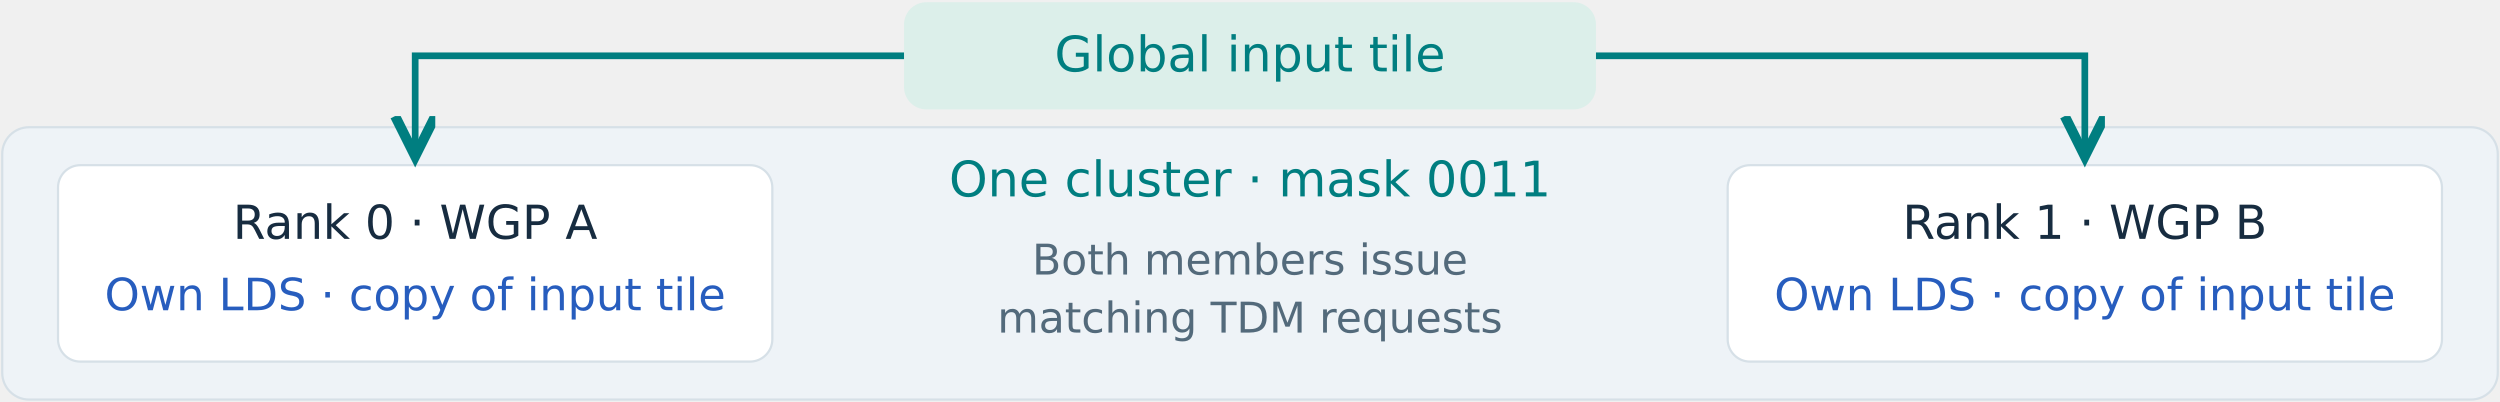
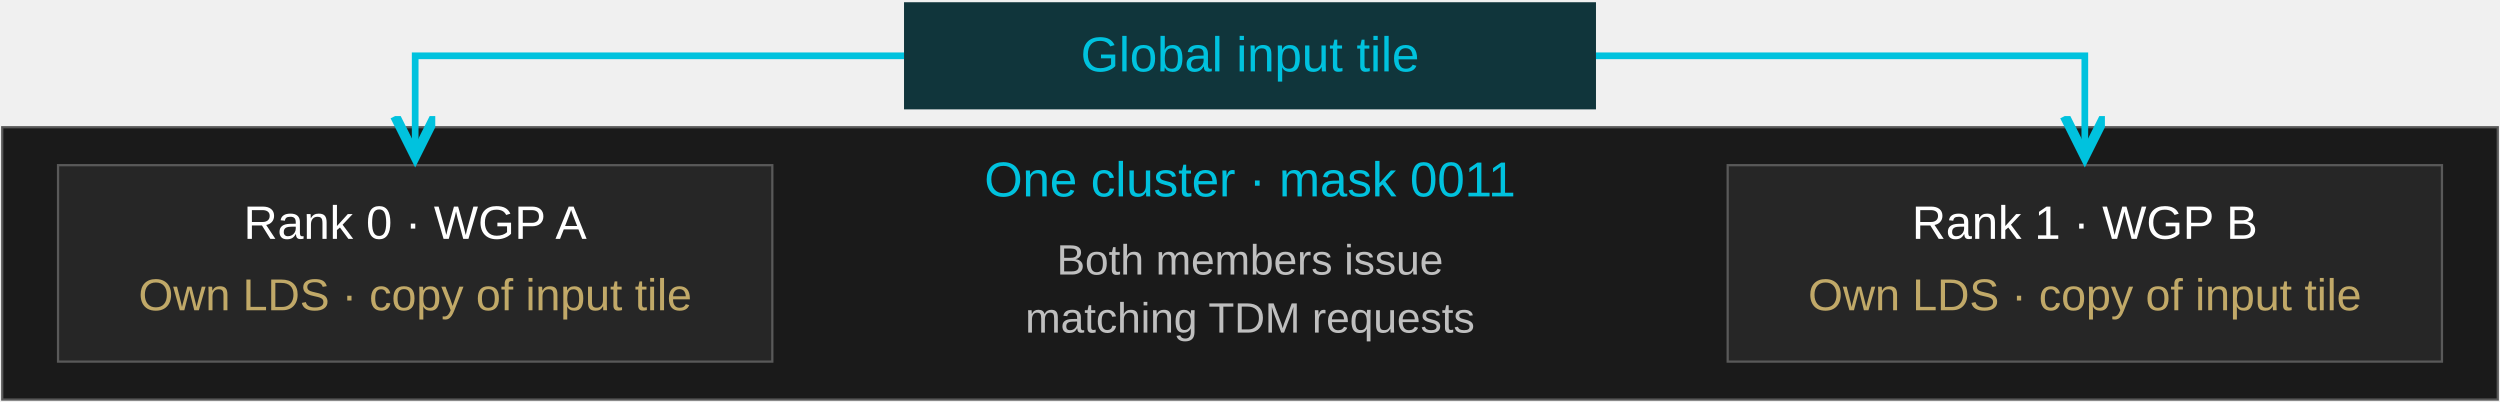
<svg xmlns="http://www.w3.org/2000/svg" width="1120" height="180" viewBox="0 0 1120 180">
  <defs>
    <marker id="arrow" markerWidth="8" markerHeight="8" refX="6" refY="3" orient="auto">
-       <path d="M0 0L6 3L0 6" fill="none" stroke="#007e80" stroke-width="1.5" />
+       <path d="M0 0L6 3L0 6" fill="none" stroke="#00c2de" stroke-width="1.5" />
    </marker>
  </defs>
-   <rect x="1" y="57" width="1118" height="122" rx="12" fill="#eef3f7" stroke="#d6e0e7" />
-   <g font-family="DejaVu Sans, sans-serif" text-anchor="middle">
-     <rect x="405" y="1" width="310" height="48" rx="10" fill="#dcefea" />
-     <text x="560" y="32" font-size="22" fill="#007e80">Global input tile</text>
-     <rect x="26" y="74" width="320" height="88" rx="10" fill="#fff" stroke="#d6e0e7" />
-     <rect x="774" y="74" width="320" height="88" rx="10" fill="#fff" stroke="#d6e0e7" />
-     <g font-size="21" fill="#172c40">
+   <rect x="1" y="57" width="1118" height="122" rx="0" fill="#1a1a1a" stroke="#595959" />
+   <g font-family="Liberation Sans, Arial, DejaVu Sans, sans-serif" text-anchor="middle">
+     <rect x="405" y="1" width="310" height="48" rx="0" fill="#10353b" />
+     <text x="560" y="32" font-size="22" fill="#00c2de">Global input tile</text>
+     <rect x="26" y="74" width="320" height="88" rx="0" fill="#262626" stroke="#595959" />
+     <rect x="774" y="74" width="320" height="88" rx="0" fill="#262626" stroke="#595959" />
+     <g font-size="21" fill="#ffffff">
      <text x="186" y="107">Rank 0 · WGP A</text>
      <text x="934" y="107">Rank 1 · WGP B</text>
    </g>
-     <g font-size="20" fill="#275dbe">
+     <g font-size="20" fill="#c1a968">
      <text x="186" y="139">Own LDS · copy of input tile</text>
      <text x="934" y="139">Own LDS · copy of input tile</text>
    </g>
-     <g fill="none" stroke="#007e80" stroke-width="3" marker-end="url(#arrow)">
+     <g fill="none" stroke="#00c2de" stroke-width="3" marker-end="url(#arrow)">
      <path d="M405 25H186V70" />
      <path d="M715 25H934V70" />
    </g>
-     <text x="560" y="88" font-size="22" fill="#007e80">One cluster · mask 0011</text>
-     <text x="560" y="123" font-size="19" fill="#536a7b">Both members issue</text>
-     <text x="560" y="149" font-size="19" fill="#536a7b">matching TDM requests</text>
+     <text x="560" y="88" font-size="22" fill="#00c2de">One cluster · mask 0011</text>
+     <text x="560" y="123" font-size="19" fill="#bfbfbf">Both members issue</text>
+     <text x="560" y="149" font-size="19" fill="#bfbfbf">matching TDM requests</text>
  </g>
</svg>
